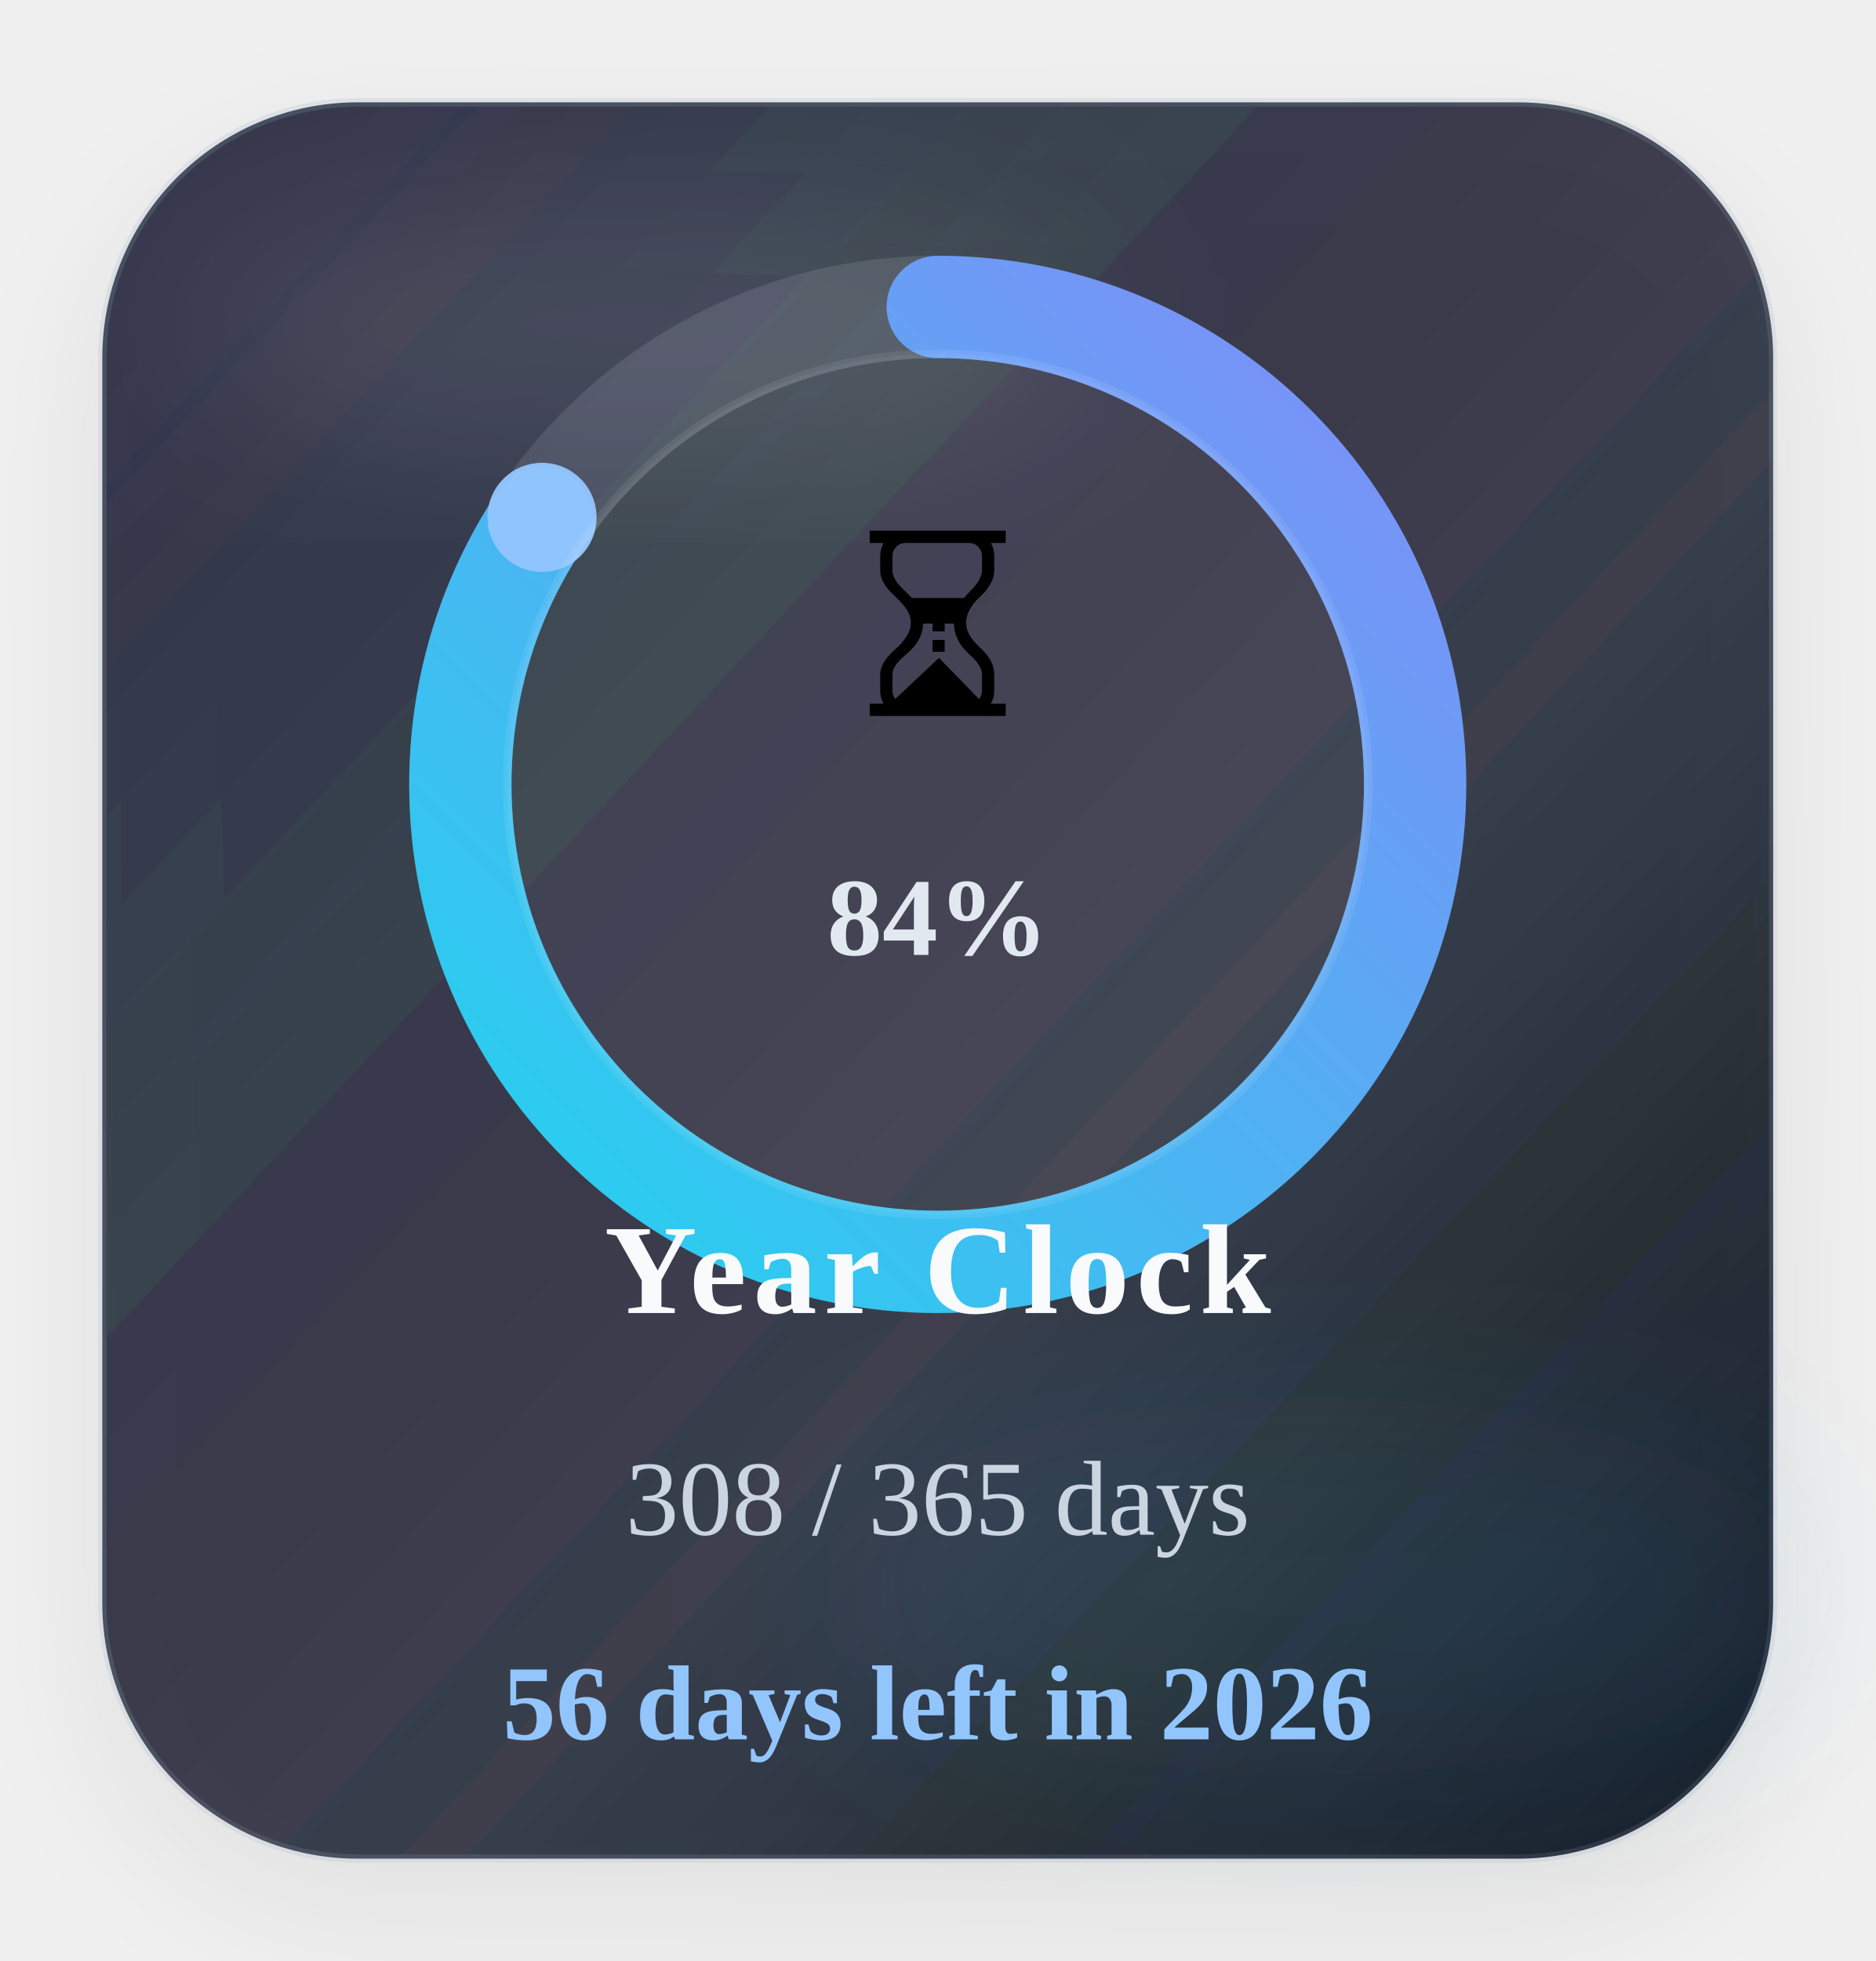
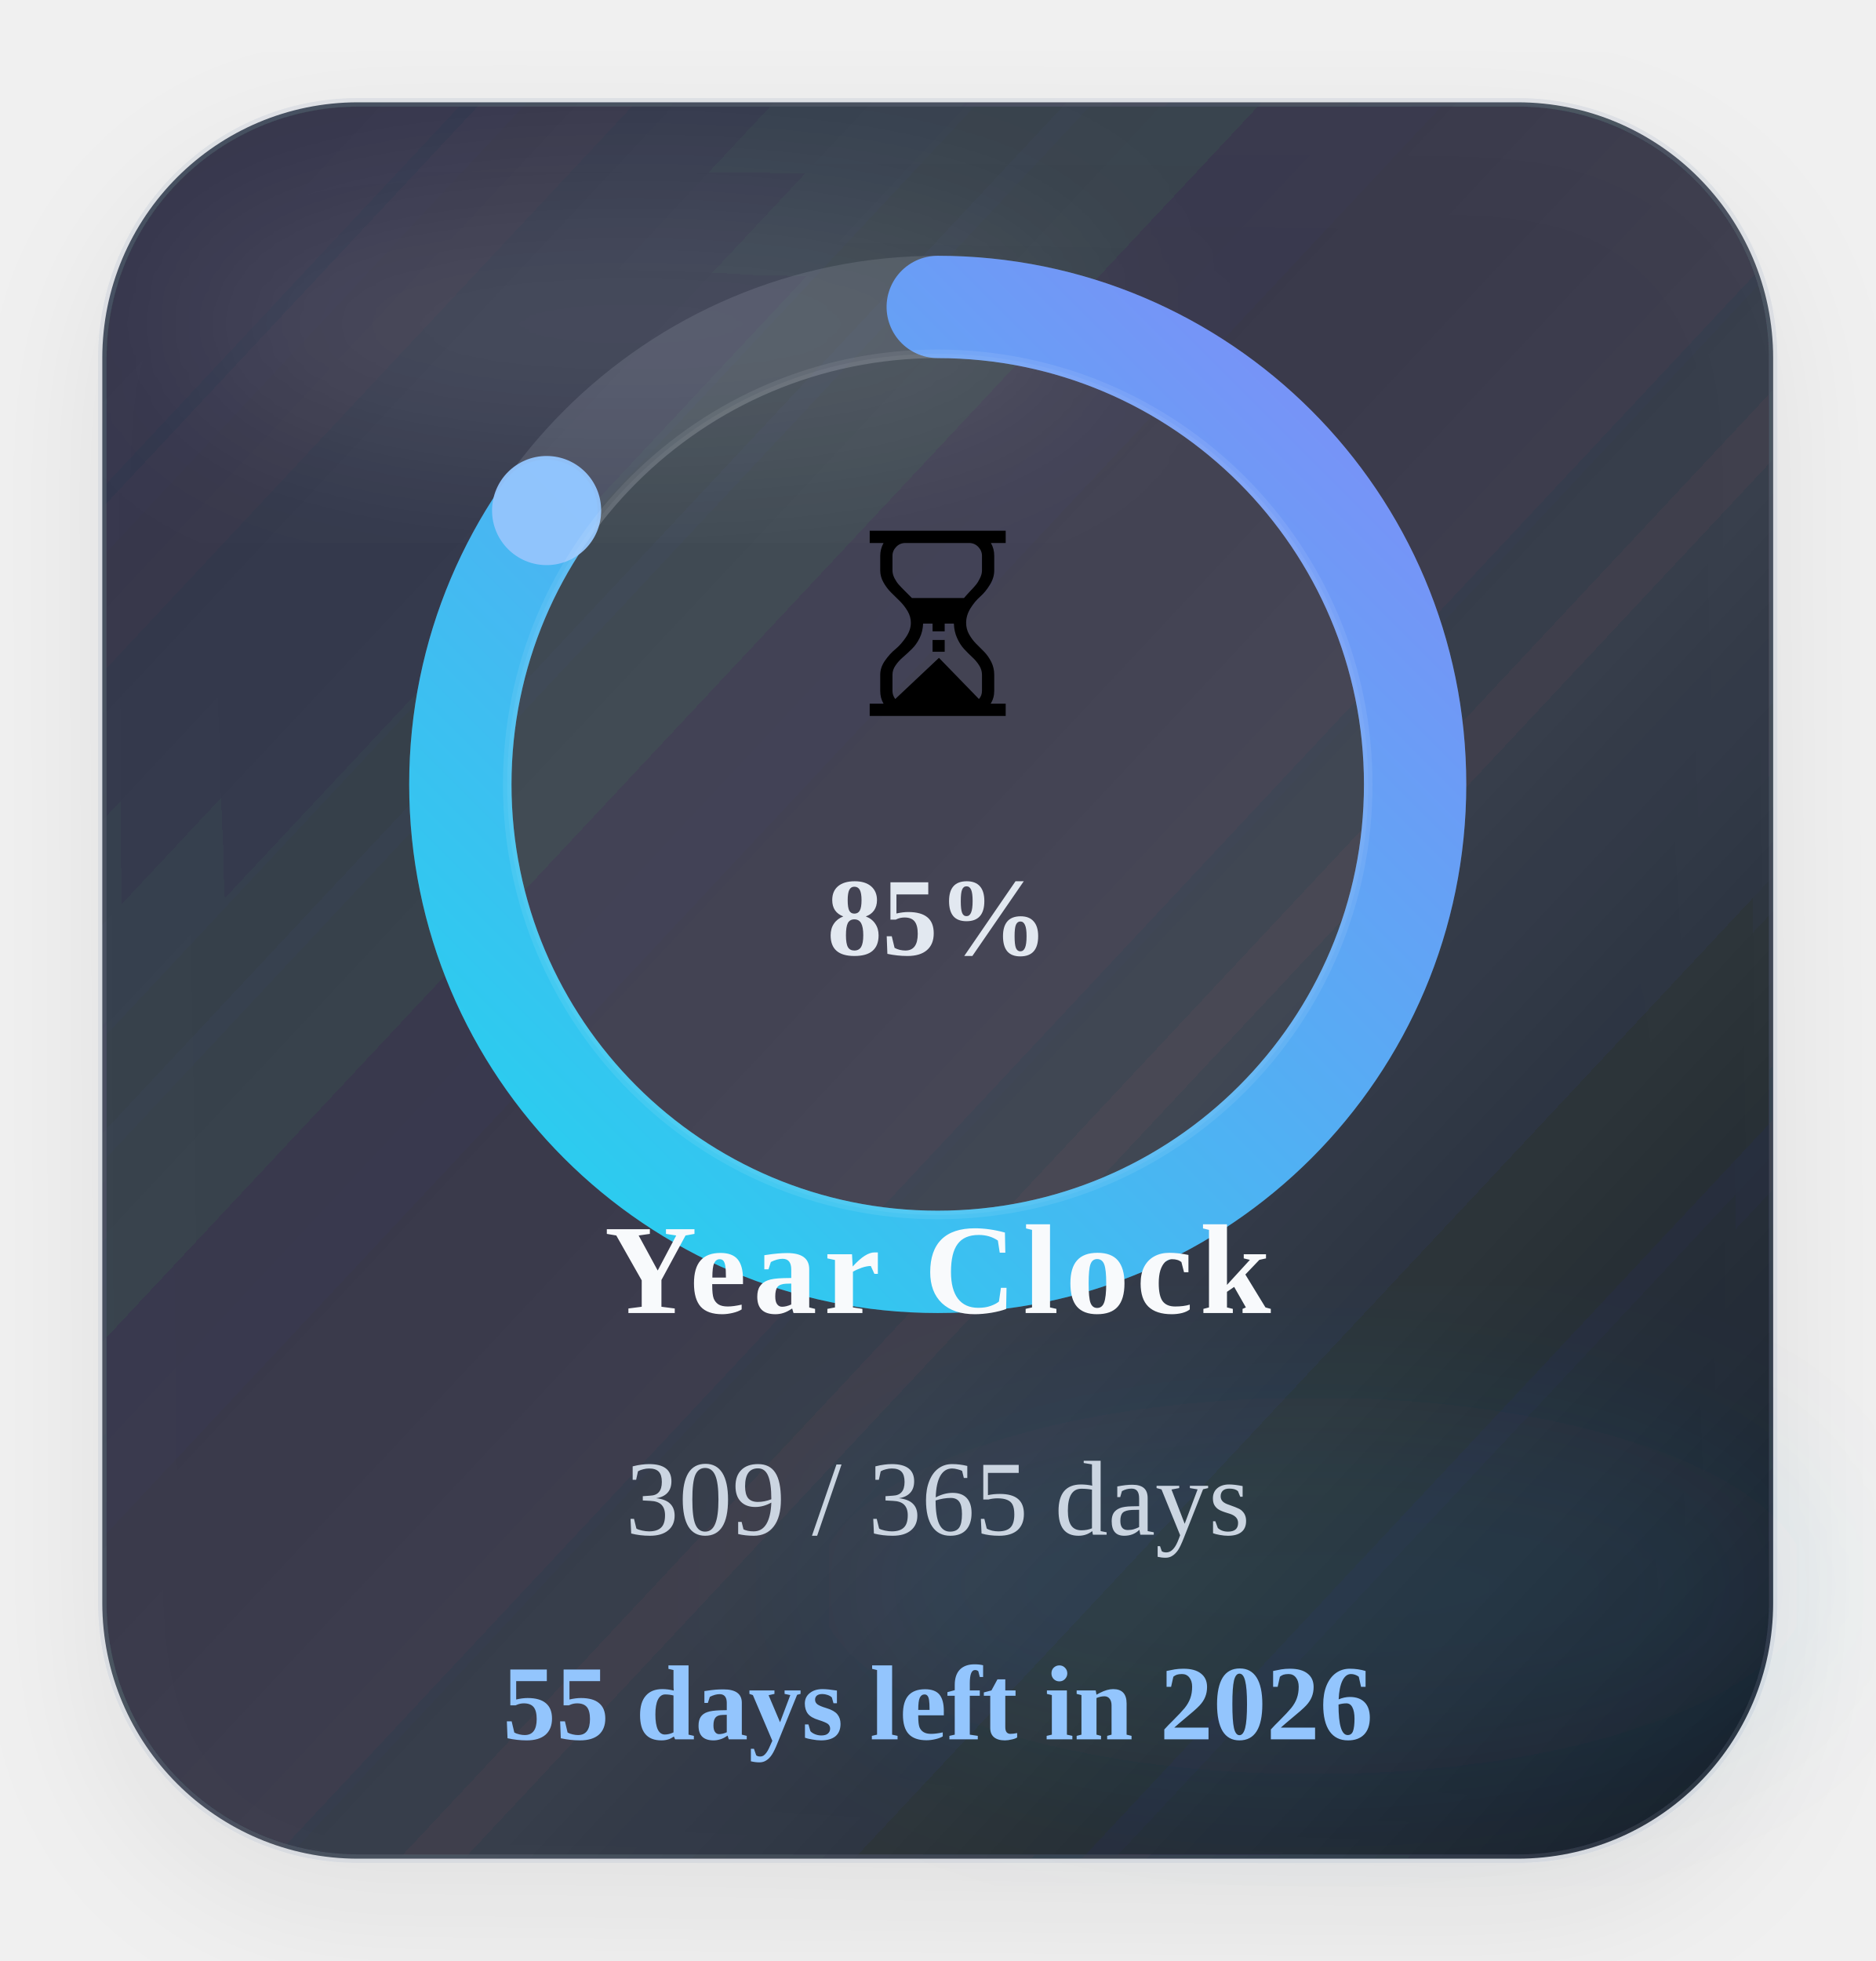
<svg xmlns="http://www.w3.org/2000/svg" width="220" height="230" viewBox="0 0 220 230" role="img" aria-label="Time progress for 2026">
  <defs>
    <linearGradient id="timeGradient" x1="0%" y1="0%" x2="100%" y2="100%">
      <stop offset="0%" stop-color="#22d3ee" />
      <stop offset="100%" stop-color="#818cf8" />
    </linearGradient>
    <linearGradient id="timeCard" x1="0%" y1="0%" x2="100%" y2="100%">
      <stop offset="0%" stop-color="#1c2537" stop-opacity="0.88" />
      <stop offset="60%" stop-color="#111827" stop-opacity="0.8" />
      <stop offset="100%" stop-color="#0b1220" stop-opacity="0.96" />
    </linearGradient>
    <filter id="timeShadow" x="-25%" y="-25%" width="150%" height="150%">
      <feDropShadow dx="0" dy="6" stdDeviation="8" flood-color="#020617" flood-opacity="0.08" />
    </filter>
    <filter id="timeBlur" x="-30%" y="-30%" width="160%" height="160%">
      <feGaussianBlur stdDeviation="10" />
    </filter>
  </defs>
  <rect x="12" y="12" width="196" height="206" rx="30" fill="url(#timeCard)" stroke="#94a3b8" stroke-opacity="0.18" filter="url(#timeShadow)" />
  <ellipse cx="74" cy="38" rx="54" ry="16" fill="#ffffff" fill-opacity="0.09" filter="url(#timeBlur)" />
  <ellipse cx="154" cy="186" rx="58" ry="22" fill="#38bdf8" fill-opacity="0.08" filter="url(#timeBlur)" />
  <circle class="ring-track" cx="110" cy="92" r="56" fill="none" stroke="#cbd5e1" stroke-opacity="0.14" stroke-width="12" />
-   <circle class="progress-ring" cx="110" cy="92" r="56" fill="none" stroke="url(#timeGradient)" stroke-width="12" stroke-linecap="round" stroke-dasharray="351.86" stroke-dashoffset="54.73" data-target-offset="54.73" data-ring-length="351.86" transform="rotate(-90 110 92)" />
-   <circle class="progress-endcap" cx="63.58" cy="60.68" r="6.4" fill="#93c5fd" fill-opacity="0.96" data-center-x="110" data-center-y="92" data-radius="56" data-target-angle="214.0076" />
+   <circle class="progress-ring" cx="110" cy="92" r="56" fill="none" stroke="url(#timeGradient)" stroke-width="12" stroke-linecap="round" stroke-dasharray="351.86" stroke-dashoffset="53.76" data-target-offset="53.76" data-ring-length="351.86" transform="rotate(-90 110 92)" />
+   <circle class="progress-endcap" cx="64.12" cy="59.88" r="6.4" fill="#93c5fd" fill-opacity="0.96" data-center-x="110" data-center-y="92" data-radius="56" data-target-angle="214.9938" />
  <circle class="ring-core" cx="110" cy="92" r="50.5" fill="#ffffff" fill-opacity="0.05" stroke="#ffffff" stroke-opacity="0.08" />
  <text class="progress-emoji" x="110" y="84" text-anchor="middle" font-size="30">⏳</text>
-   <text class="progress-percent" x="110" y="112" text-anchor="middle" font-size="13" font-weight="700" fill="#e2e8f0">84%</text>
+   <text class="progress-percent" x="110" y="112" text-anchor="middle" font-size="13" font-weight="700" fill="#e2e8f0">85%</text>
  <text class="progress-label" x="110" y="154" text-anchor="middle" font-size="15" font-weight="700" letter-spacing="0.8" fill="#f8fafc">Year Clock</text>
-   <text class="progress-value" x="110" y="180" text-anchor="middle" font-size="12.5" fill="#cbd5e1">308 / 365 days</text>
-   <text class="progress-status" data-status-state="remaining" x="110" y="204" text-anchor="middle" font-size="12.5" font-weight="700" fill="#93c5fd">56 days left in 2026</text>
+   <text class="progress-value" x="110" y="180" text-anchor="middle" font-size="12.5" fill="#cbd5e1">309 / 365 days</text>
+   <text class="progress-status" data-status-state="remaining" x="110" y="204" text-anchor="middle" font-size="12.5" font-weight="700" fill="#93c5fd">55 days left in 2026</text>
</svg>
